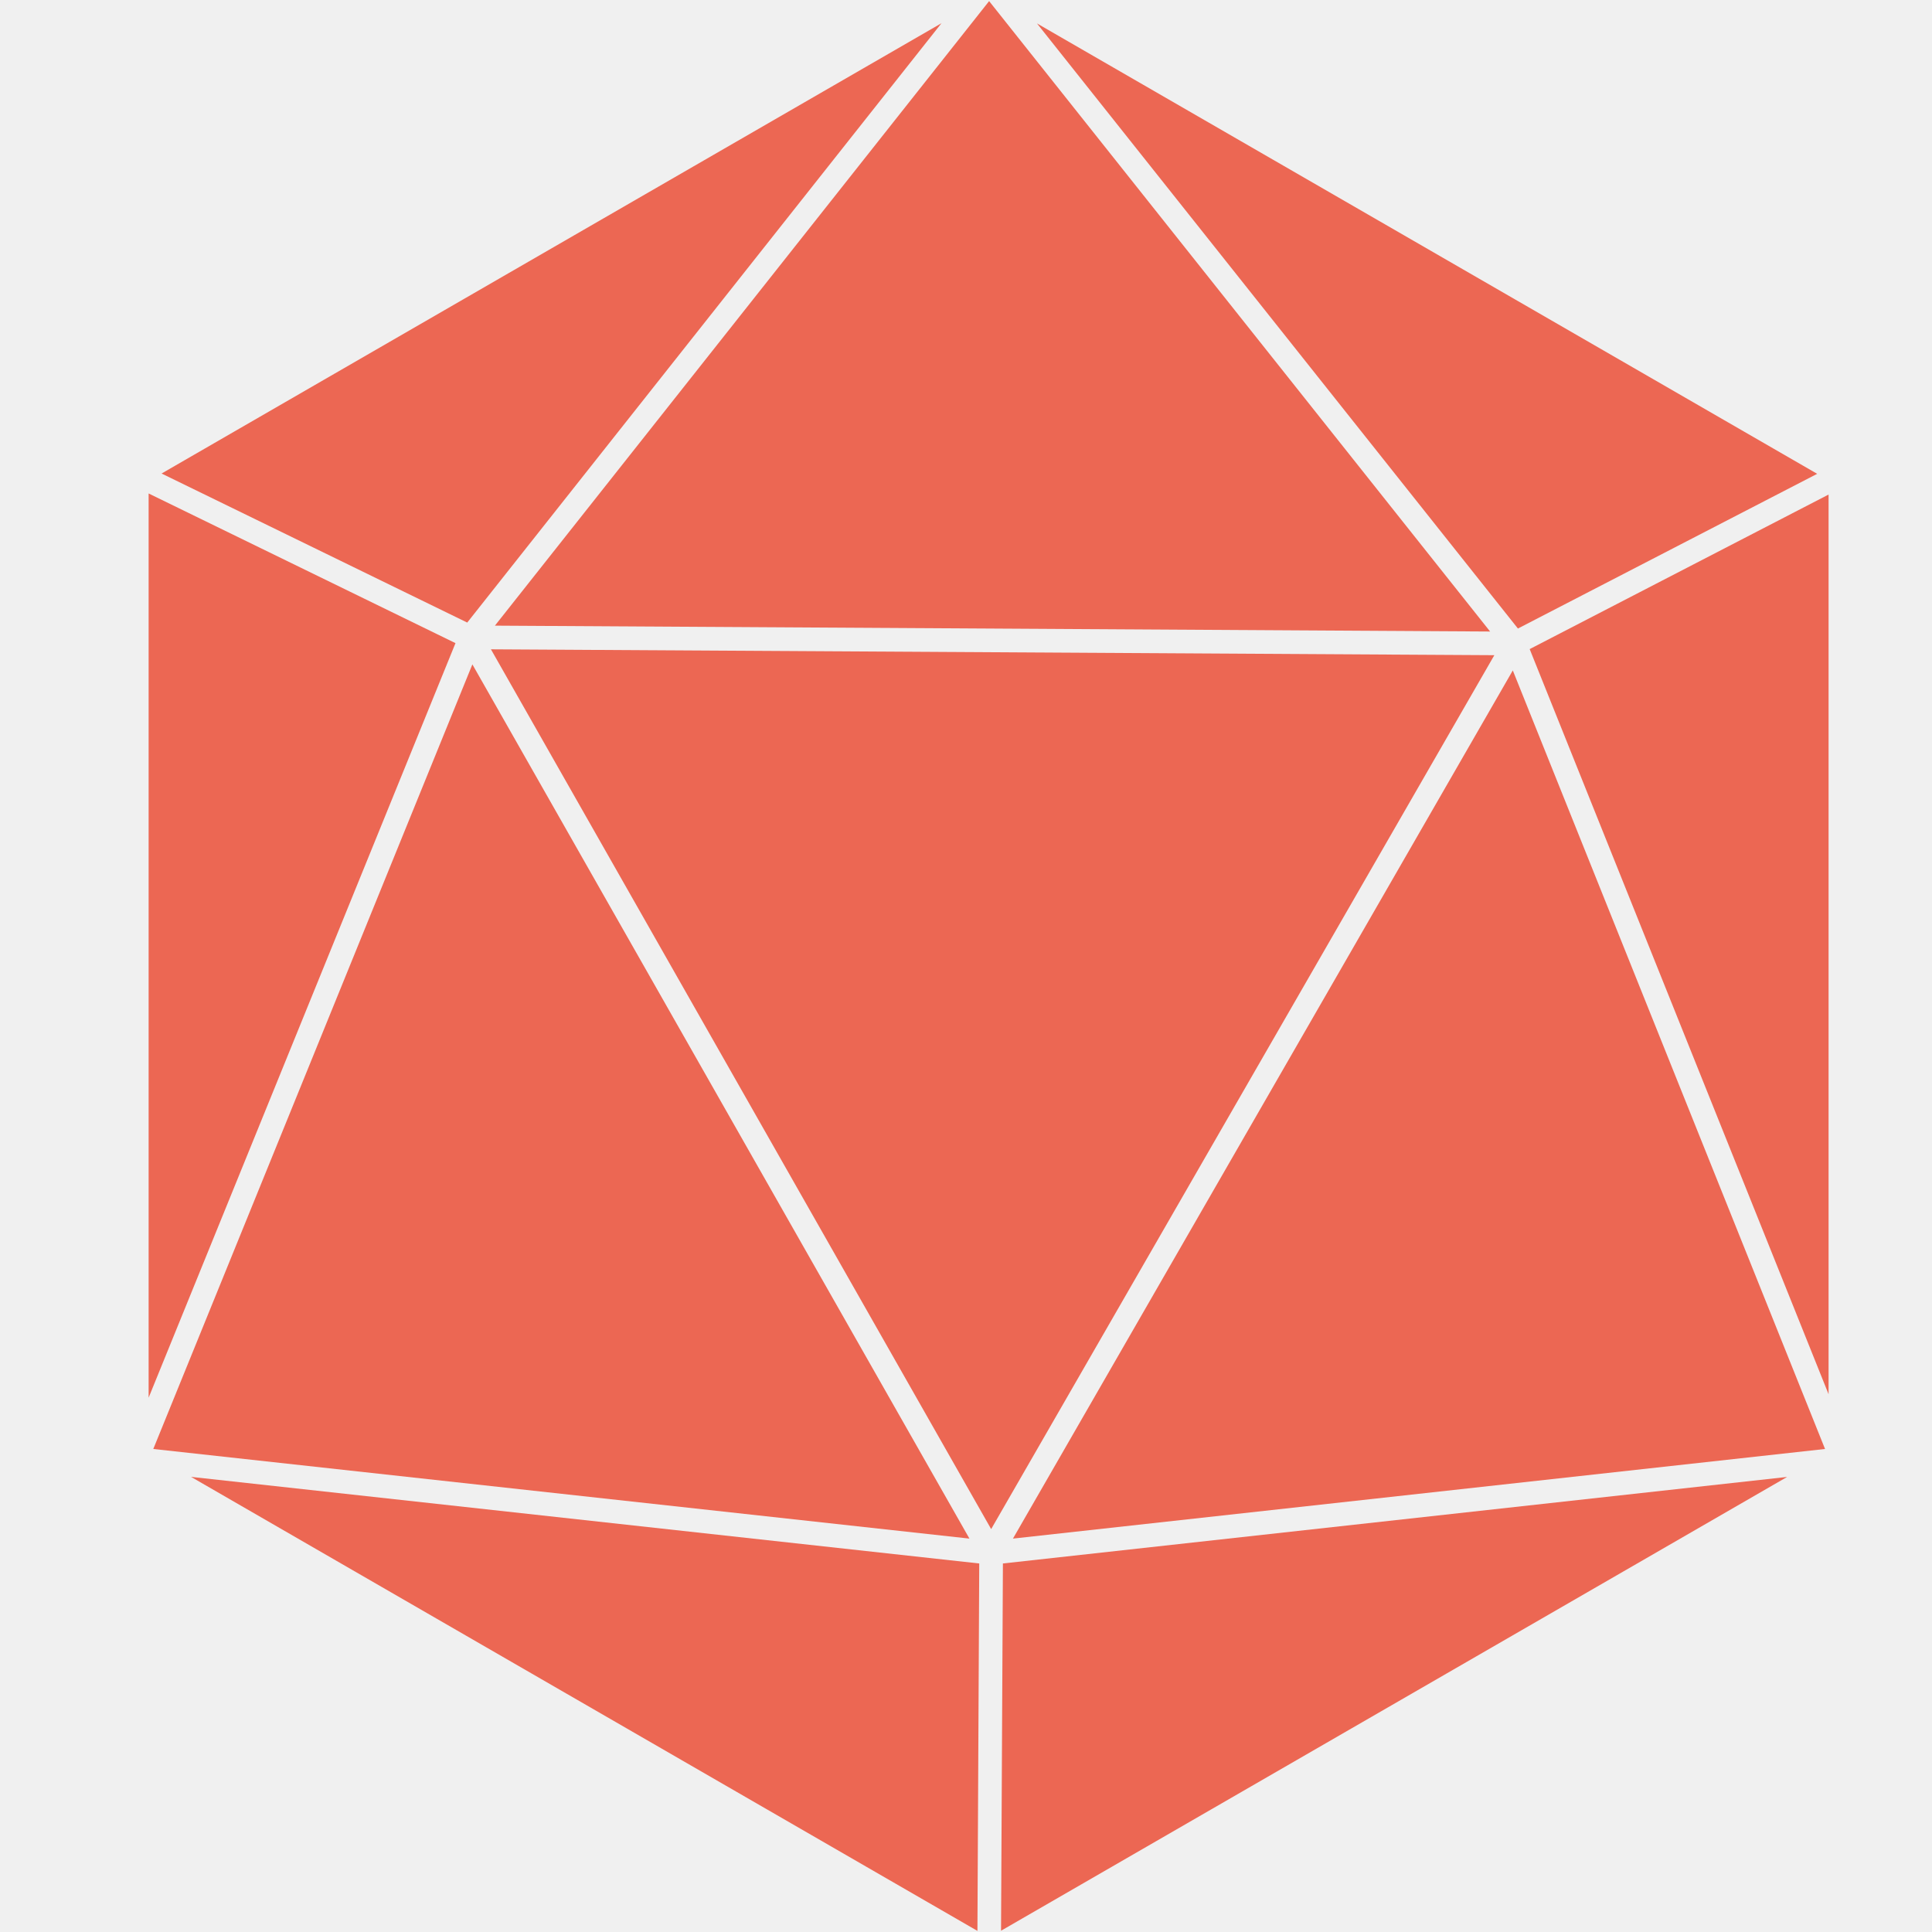
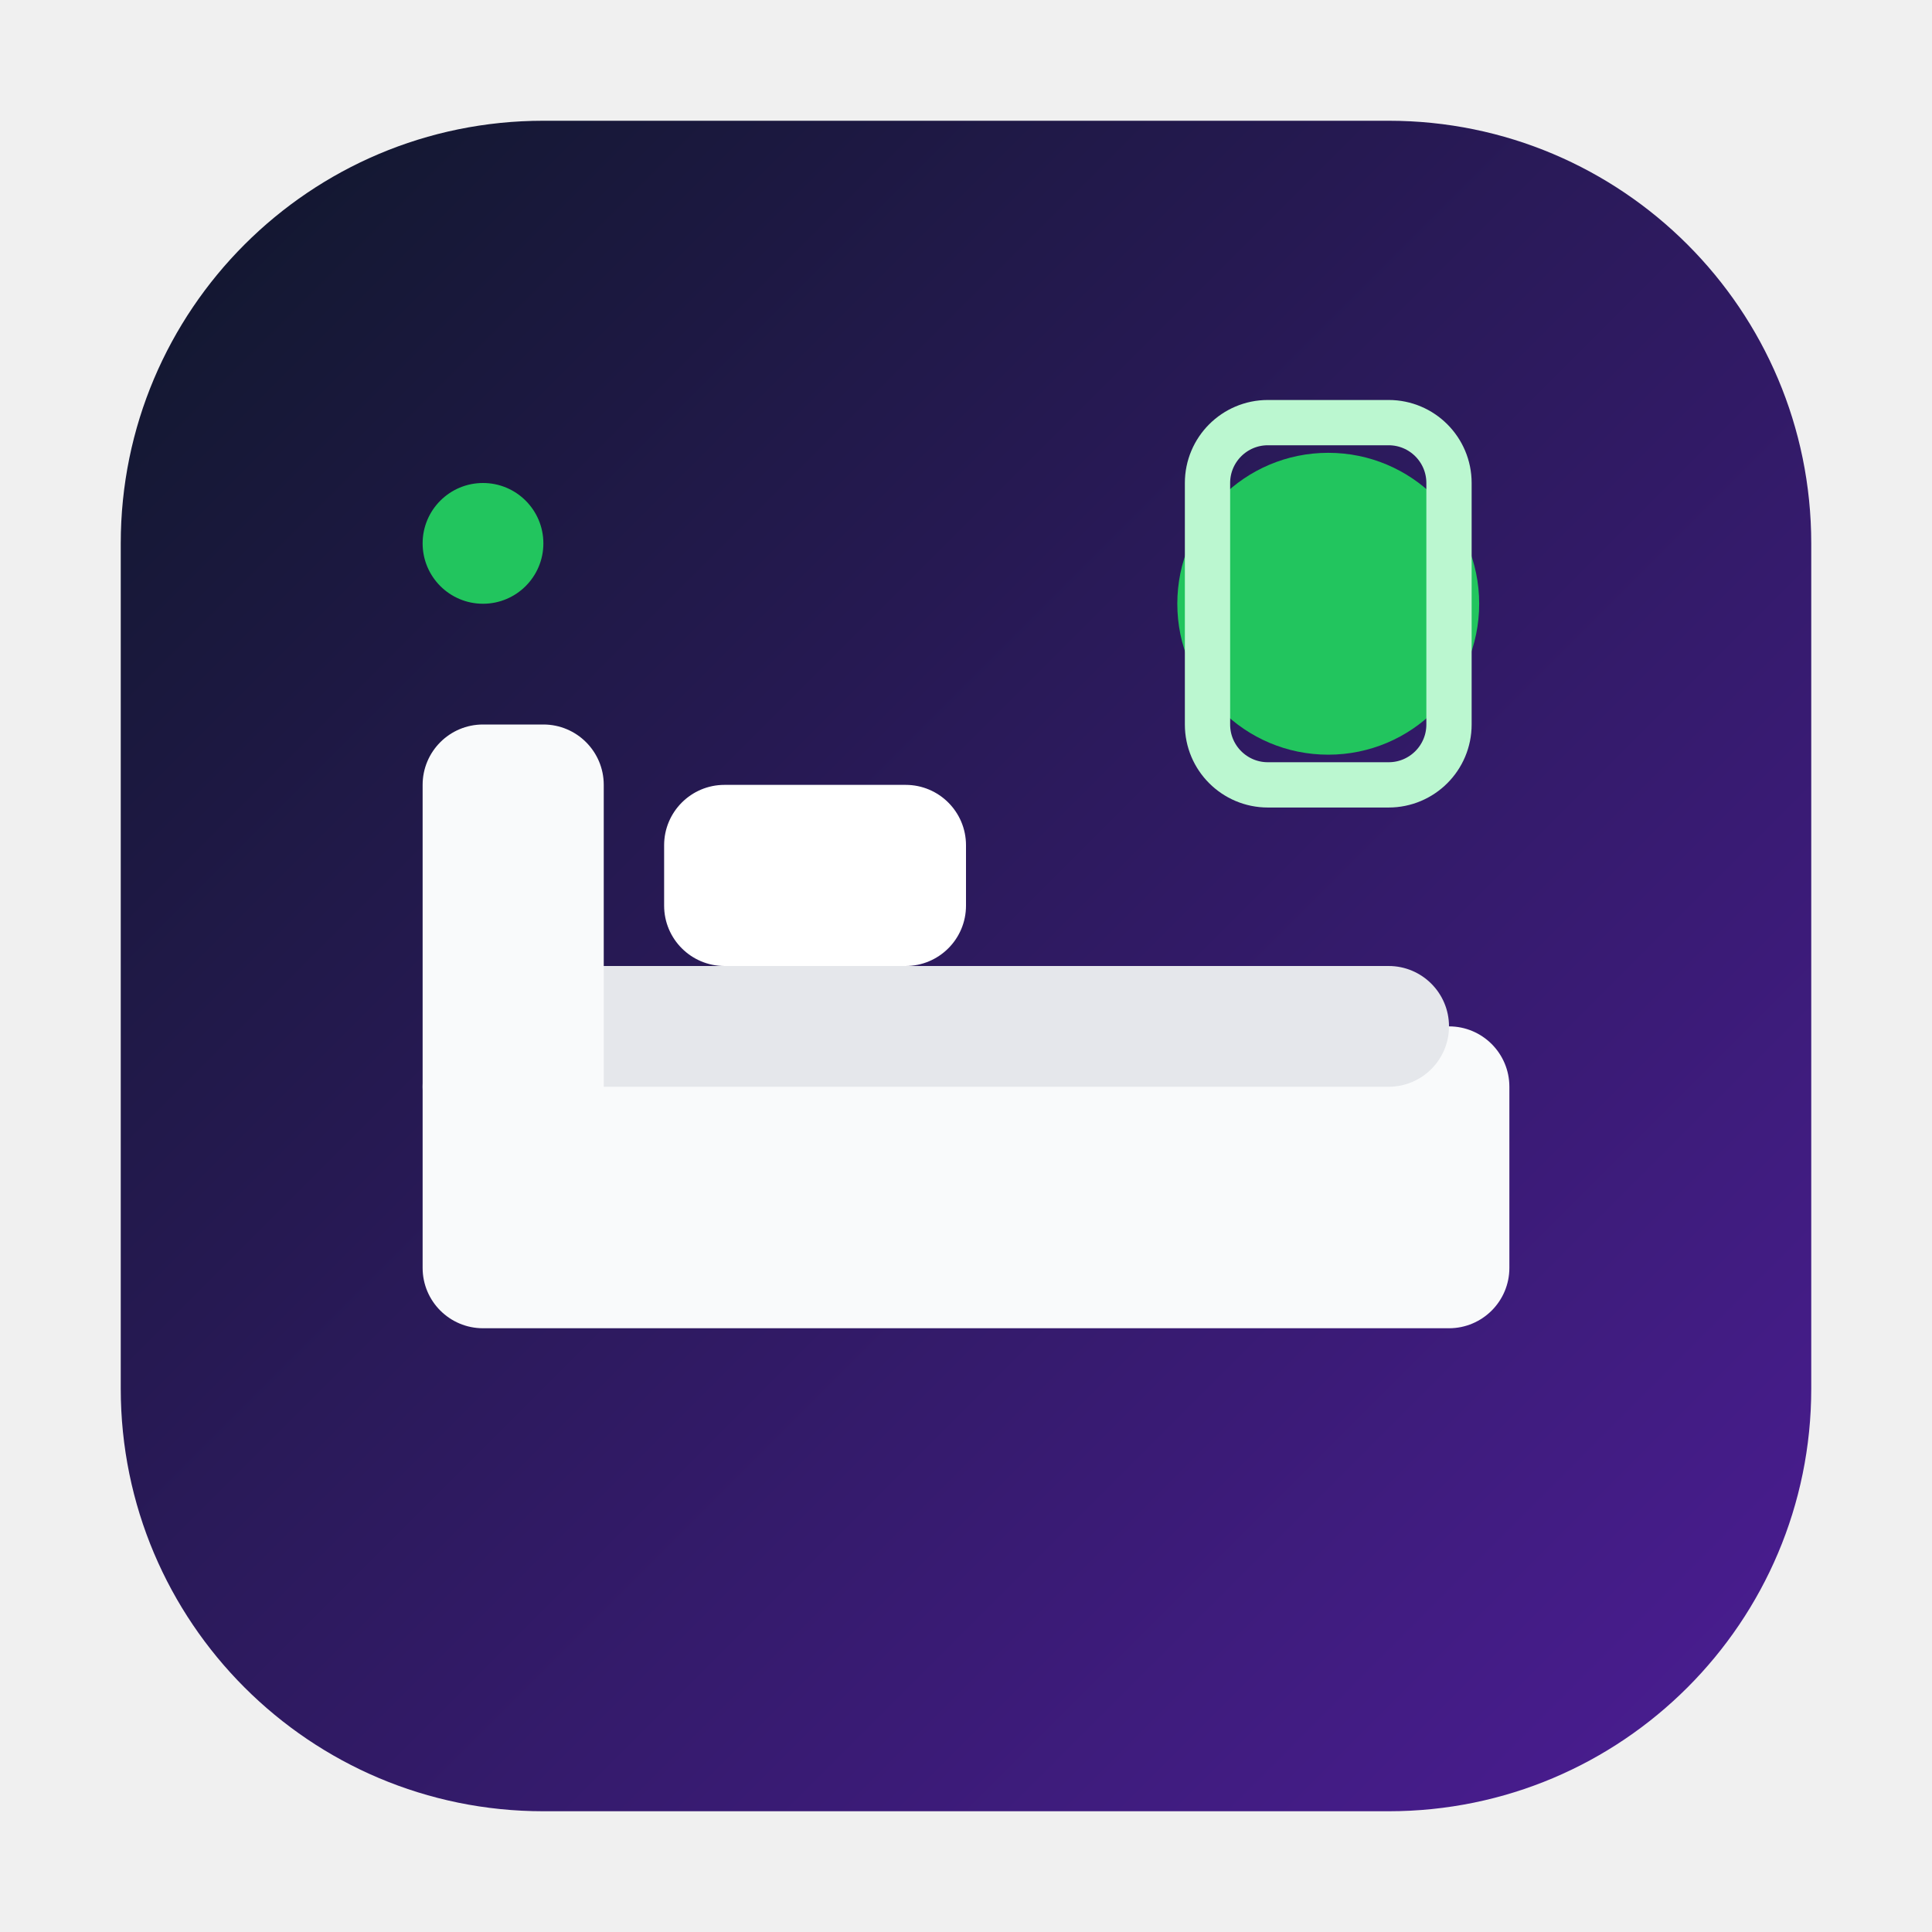
- <svg xmlns="http://www.w3.org/2000/svg" width="500" zoomAndPan="magnify" viewBox="0 0 375 375" height="500" preserveAspectRatio="xMidYMid meet" version="1.0">
+ <svg xmlns="http://www.w3.org/2000/svg" viewBox="0 0 64 64" width="64" height="64" aria-hidden="true">
  <defs>
-     <clipPath id="cb78c1facb">
-       <path d="M 296 95 L 354.926 95 L 354.926 272 L 296 272 Z M 296 95 " clip-rule="nonzero" />
-     </clipPath>
-     <clipPath id="a293203cb4">
-       <path d="M 28.848 95 L 89 95 L 89 272 L 28.848 272 Z M 28.848 95 " clip-rule="nonzero" />
-     </clipPath>
-     <clipPath id="e3ce46087c">
-       <path d="M 196 130 L 354.926 130 L 354.926 299 L 196 299 Z M 196 130 " clip-rule="nonzero" />
-     </clipPath>
+     <linearGradient id="bg" x1="0" y1="0" x2="1" y2="1">
+       <stop offset="0" stop-color="#0f172a" />
+       <stop offset="1" stop-color="#4c1d95" />
+     </linearGradient>
  </defs>
-   <path fill="#ec6753" d="M 294.629 121.996 L 201.277 4.547 L 352.715 91.969 Z M 294.629 121.996 " fill-opacity="1" fill-rule="nonzero" />
-   <path fill="#ec6753" d="M 194.301 374.754 L 194.664 303.469 L 346.879 286.672 Z M 194.301 374.754 " fill-opacity="1" fill-rule="nonzero" />
-   <g clip-path="url(#cb78c1facb)">
-     <path fill="#ec6753" d="M 355.203 271.309 L 296.91 125.988 L 355.203 95.848 Z M 355.203 271.309 " fill-opacity="1" fill-rule="nonzero" />
-   </g>
-   <path fill="#ec6753" d="M 190.07 303.469 L 189.719 374.785 L 37.082 286.66 Z M 190.07 303.469 " fill-opacity="1" fill-rule="nonzero" />
-   <path fill="#ec6753" d="M 90.691 120.84 L 31.363 91.91 L 182.742 4.504 Z M 90.691 120.84 " fill-opacity="1" fill-rule="nonzero" />
-   <g clip-path="url(#a293203cb4)">
-     <path fill="#ec6753" d="M 28.773 95.746 L 88.41 124.832 L 28.773 271.473 Z M 28.773 95.746 " fill-opacity="1" fill-rule="nonzero" />
-   </g>
-   <path fill="#ec6753" d="M 95.289 126.031 L 290.051 127.172 L 192.383 296.797 Z M 95.289 126.031 " fill-opacity="1" fill-rule="nonzero" />
-   <path fill="#ec6753" d="M 289.23 122.578 L 96.062 121.438 L 191.988 0.215 Z M 289.23 122.578 " fill-opacity="1" fill-rule="nonzero" />
-   <path fill="#ec6753" d="M 91.688 128.957 L 188.168 298.641 L 29.754 281.246 Z M 91.688 128.957 " fill-opacity="1" fill-rule="nonzero" />
-   <g clip-path="url(#e3ce46087c)">
-     <path fill="#ec6753" d="M 293.633 130.129 L 354.238 281.246 L 196.613 298.641 Z M 293.633 130.129 " fill-opacity="1" fill-rule="nonzero" />
-   </g>
+   <rect x="4" y="4" width="56" height="56" rx="14" fill="url(#bg)" />
+   <rect x="14" y="34" width="36" height="10" rx="2" fill="#f9fafb" />
+   <rect x="16" y="32" width="32" height="4" rx="2" fill="#e5e7eb" />
+   <rect x="14" y="24" width="6" height="14" rx="2" fill="#f9fafb" />
+   <rect x="22" y="26" width="10" height="6" rx="2" fill="#ffffff" />
+   <circle cx="44" cy="20" r="5" fill="#22c55e" />
+   <rect x="40" y="14" width="8" height="12" rx="2" fill="none" stroke="#bbf7d0" stroke-width="1.5" />
+   <circle cx="16" cy="18" r="2" fill="#22c55e" />
</svg>
